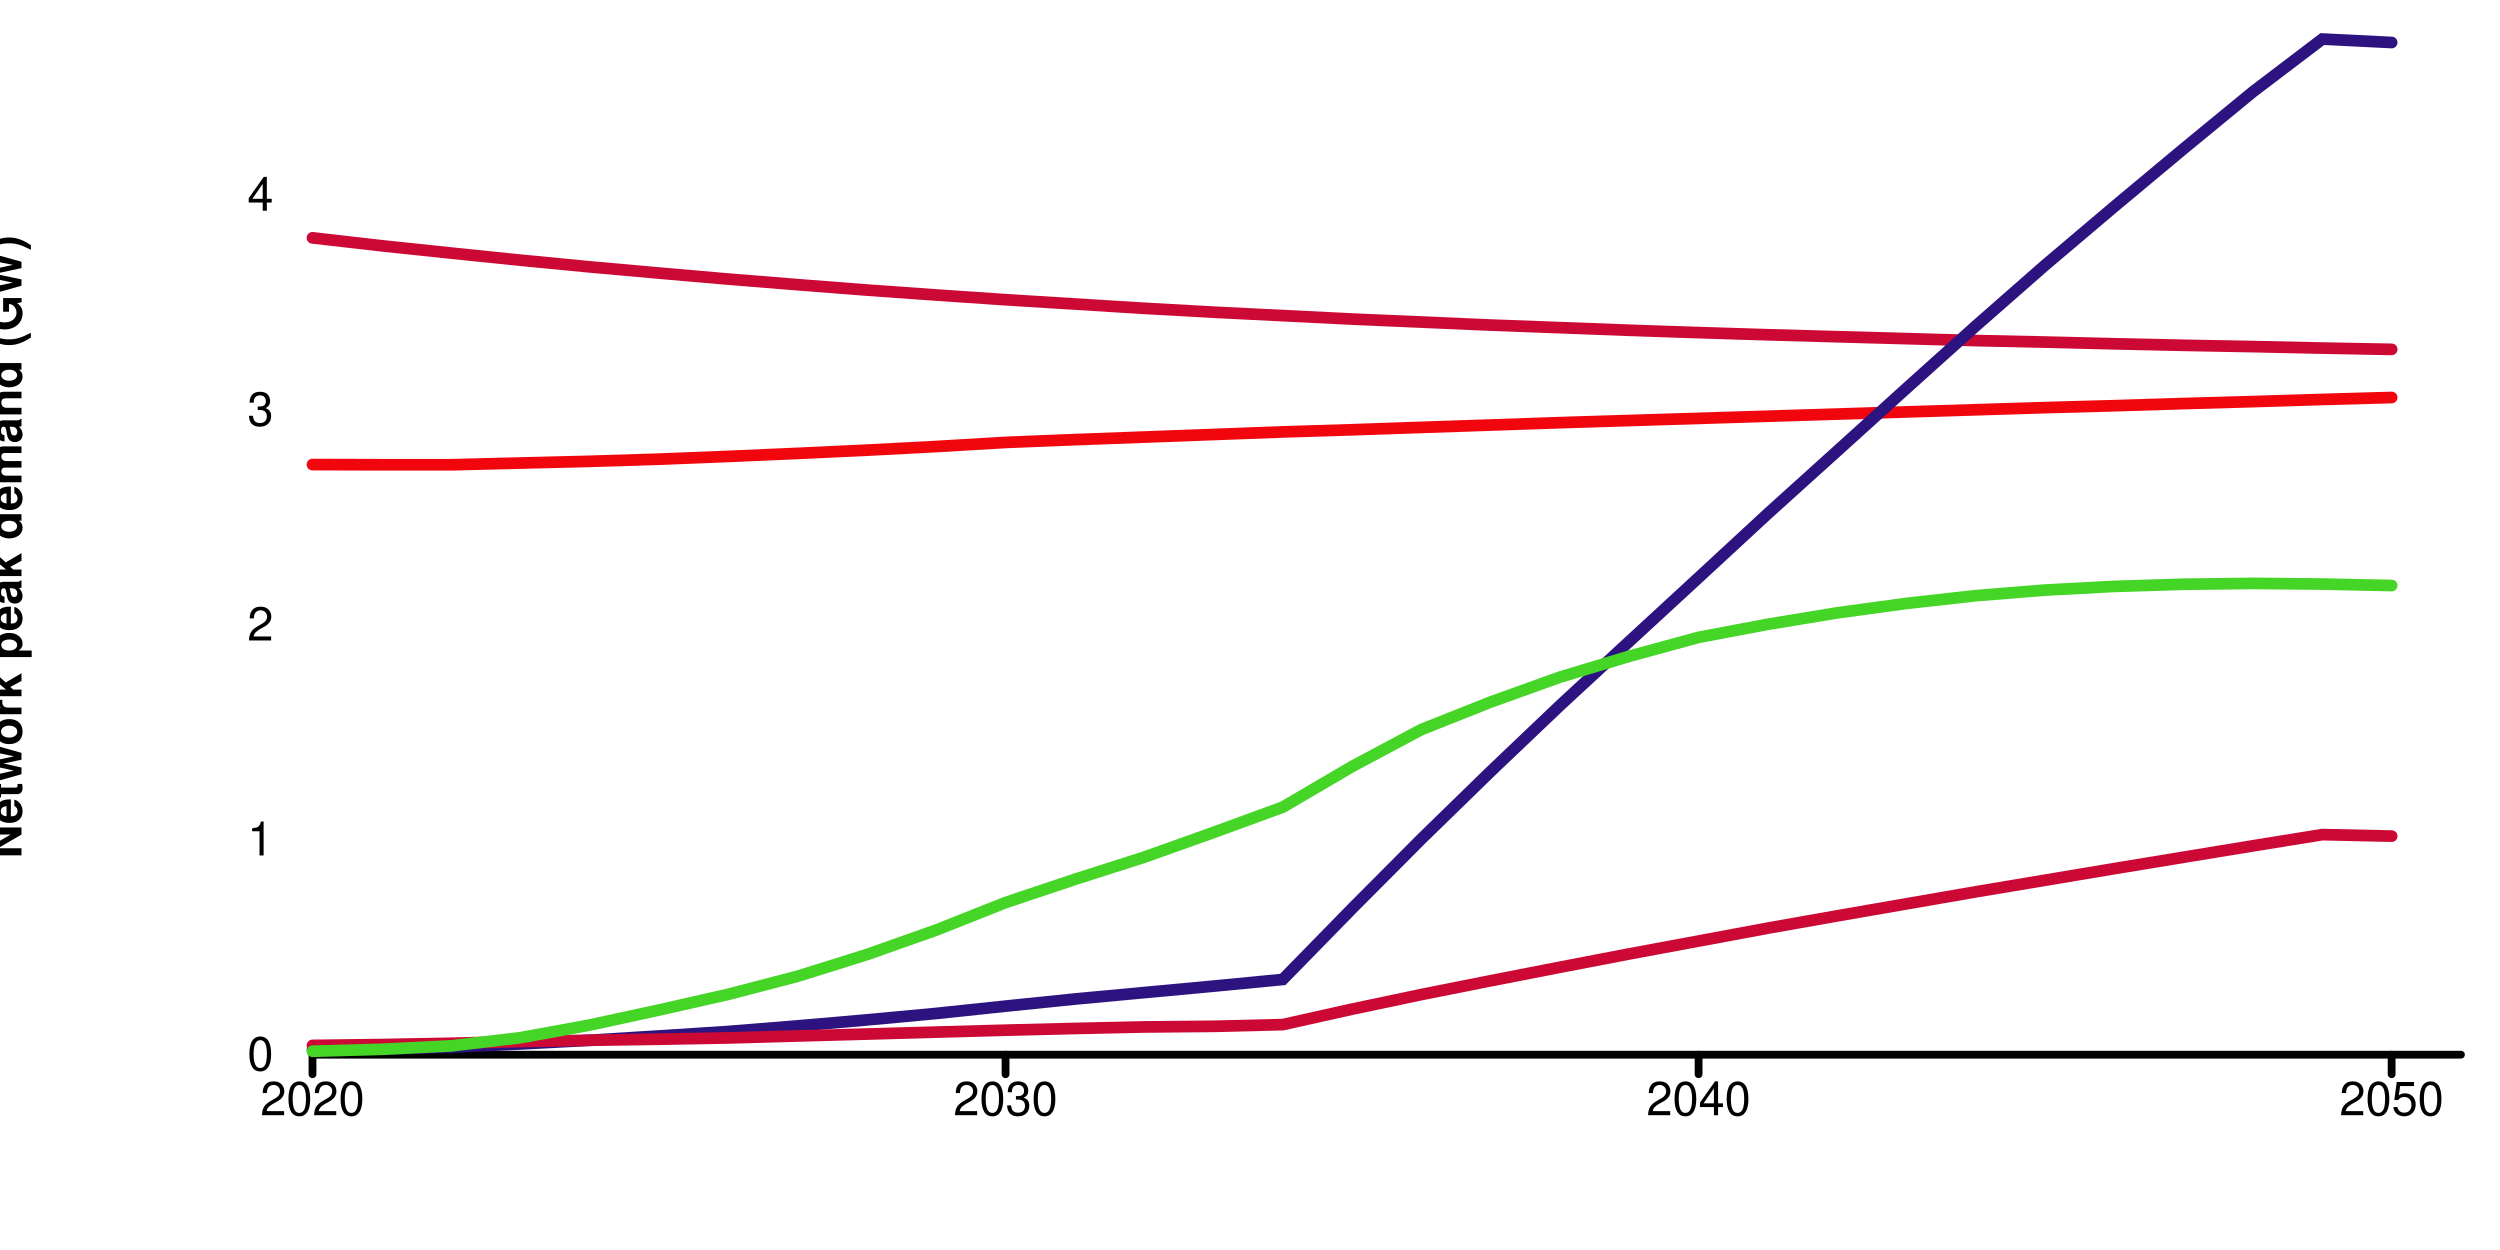
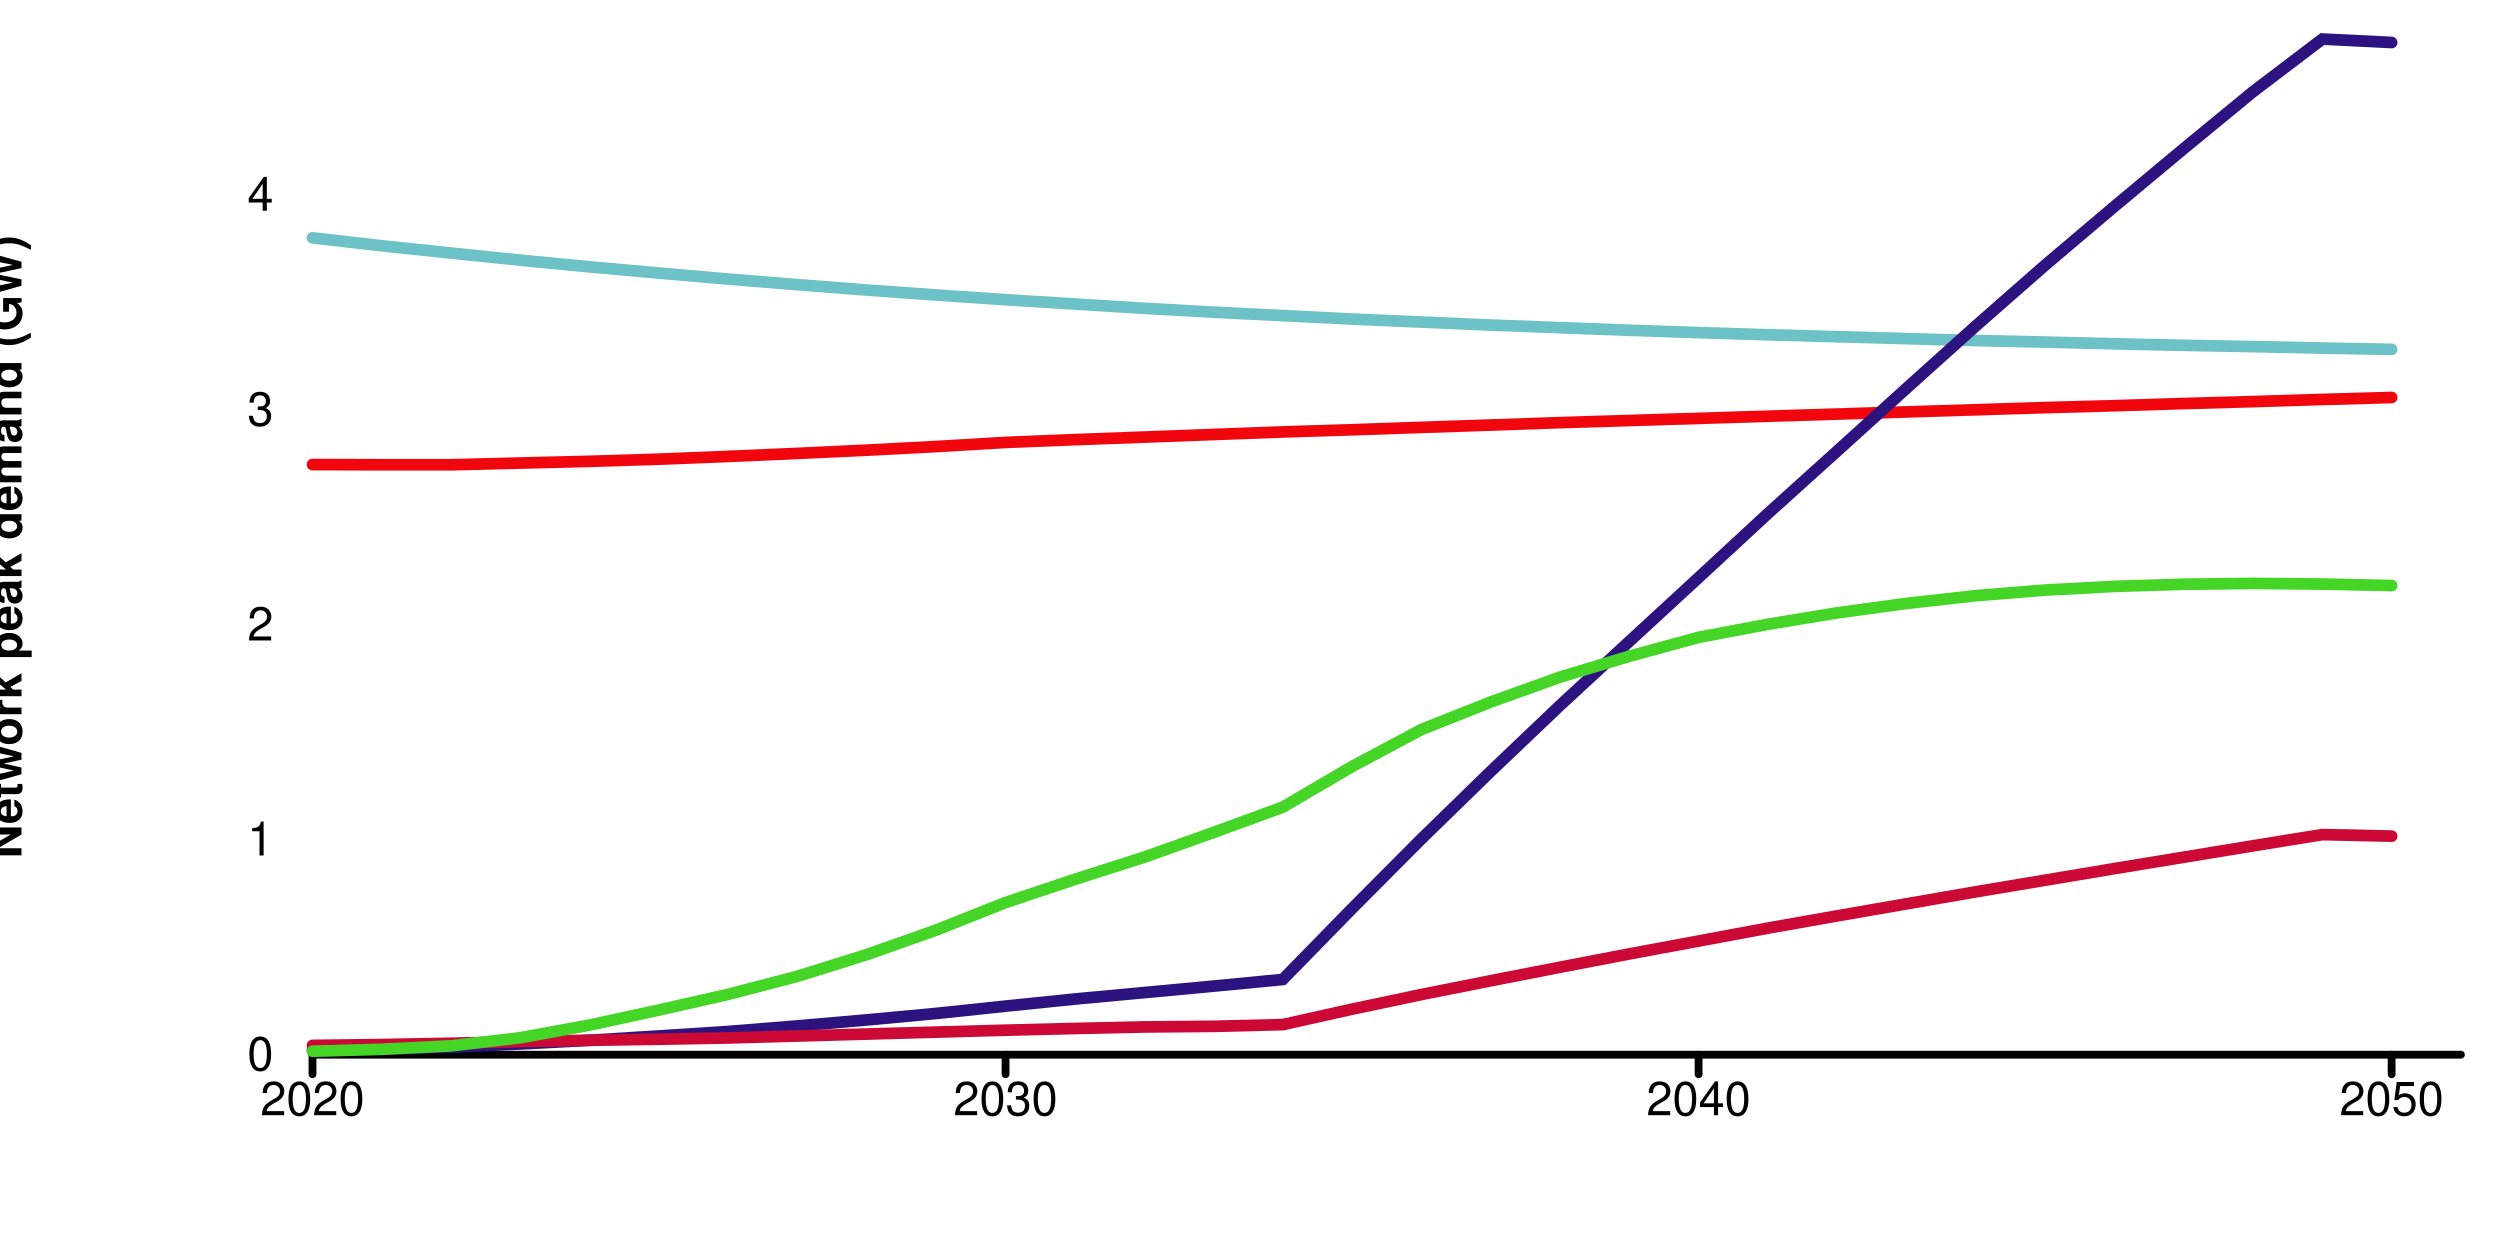
<svg xmlns="http://www.w3.org/2000/svg" width="640" height="320" viewBox="0 0 640 320" style="overflow:display" preserveAspectRatio="xMinYMin meet" overflow="visible">
  <defs>
    <style>
	.data-series path.line { fill-opacity: 0; }
	.data-series path.line.dotted { stroke-dasharray: 12 20 }
	.data-series circle { display: none; }
	.data-series:hover path.line, .data-series.on path.line { stroke-width: 5; }
	.data-series:hover circle, .data-series.on circle { display: inline; }
	.data-series circle:hover, .data-series circle.on { r: 6px!important; fill: black; }
	.grid { font-family: "Helvetica Neue",Helvetica,Arial,"Lucida Grande",sans-serif; }
	.grid line { stroke: rgb(0,0,0); stroke-width: 2; stroke-linecap: round; }
	.grid.grid-x text { text-anchor: middle; dominant-baseline: hanging; transform: translateY(10px); }
	.grid.grid-y text { text-anchor: end; dominant-baseline: middle; transform: translateX(-10px); }
	</style>
  </defs>
  <g class="grid grid-y">
    <line x1="80" y1="270" x2="630" y2="270" data-left="80" />
    <text x="80" y="270" text-anchor="end">0</text>
    <text x="80" y="214.985" text-anchor="end">1</text>
    <text x="80" y="159.97" text-anchor="end">2</text>
    <text x="80" y="104.956" text-anchor="end">3</text>
    <text x="80" y="49.941" text-anchor="end">4</text>
    <text style="text-anchor:middle;dominant-baseline:hanging;font-weight:bold;transform: translateY(140px) rotate(-90deg);">Network peak demand (GW)</text>
  </g>
  <g class="grid grid-x">
    <line class="tick" x1="80" y1="270" x2="80" y2="275" />
    <text x="80" y="270" text-anchor="middle">2020</text>
    <line class="tick" x1="257.419" y1="270" x2="257.419" y2="275" />
    <text x="257.419" y="270" text-anchor="middle">2030</text>
    <line class="tick" x1="434.839" y1="270" x2="434.839" y2="275" />
    <text x="434.839" y="270" text-anchor="middle">2040</text>
    <line class="tick" x1="612.258" y1="270" x2="612.258" y2="275" />
    <text x="612.258" y="270" text-anchor="middle">2050</text>
    <text style="text-anchor:middle;dominant-baseline:hanging;font-weight:bold;transform: translateY(140px) rotate(-90deg);" />
  </g>
  <g data-scenario="domestic" class="data-series">
    <path d="M 80.00,118.93L 97.74,118.98L 115.48,118.98L 133.23,118.54L 150.97,118.10L 168.71,117.55L 186.45,116.84L 204.19,116.07L 221.94,115.24L 239.68,114.31L 257.42,113.26L 275.16,112.55L 292.90,111.89L 310.65,111.23L 328.39,110.57L 346.13,110.02L 363.87,109.41L 381.61,108.81L 399.35,108.20L 417.10,107.65L 434.84,107.10L 452.58,106.55L 470.32,106.00L 488.06,105.45L 505.81,104.90L 523.55,104.35L 541.29,103.86L 559.03,103.31L 576.77,102.81L 594.52,102.26L 612.26,101.76" id="Domestic" class="line" stroke="#F1060E" stroke-width="3" stroke-linecap="round" />
    <circle cx="80.00" cy="118.93" data-y="2.746" data-x="2020" r="4" fill="#F1060E" />
    <circle cx="97.74" cy="118.98" data-y="2.745" data-x="2021" r="4" fill="#F1060E" />
    <circle cx="115.48" cy="118.98" data-y="2.745" data-x="2022" r="4" fill="#F1060E" />
    <circle cx="133.23" cy="118.54" data-y="2.753" data-x="2023" r="4" fill="#F1060E" />
    <circle cx="150.97" cy="118.10" data-y="2.761" data-x="2024" r="4" fill="#F1060E" />
    <circle cx="168.71" cy="117.55" data-y="2.771" data-x="2025" r="4" fill="#F1060E" />
    <circle cx="186.45" cy="116.84" data-y="2.784" data-x="2026" r="4" fill="#F1060E" />
    <circle cx="204.19" cy="116.07" data-y="2.798" data-x="2027" r="4" fill="#F1060E" />
    <circle cx="221.94" cy="115.24" data-y="2.813" data-x="2028" r="4" fill="#F1060E" />
    <circle cx="239.68" cy="114.31" data-y="2.830" data-x="2029" r="4" fill="#F1060E" />
    <circle cx="257.42" cy="113.26" data-y="2.849" data-x="2030" r="4" fill="#F1060E" />
    <circle cx="275.16" cy="112.55" data-y="2.862" data-x="2031" r="4" fill="#F1060E" />
    <circle cx="292.90" cy="111.89" data-y="2.874" data-x="2032" r="4" fill="#F1060E" />
    <circle cx="310.65" cy="111.23" data-y="2.886" data-x="2033" r="4" fill="#F1060E" />
    <circle cx="328.39" cy="110.57" data-y="2.898" data-x="2034" r="4" fill="#F1060E" />
    <circle cx="346.13" cy="110.02" data-y="2.908" data-x="2035" r="4" fill="#F1060E" />
    <circle cx="363.87" cy="109.41" data-y="2.919" data-x="2036" r="4" fill="#F1060E" />
    <circle cx="381.61" cy="108.81" data-y="2.930" data-x="2037" r="4" fill="#F1060E" />
    <circle cx="399.35" cy="108.20" data-y="2.941" data-x="2038" r="4" fill="#F1060E" />
    <circle cx="417.10" cy="107.65" data-y="2.951" data-x="2039" r="4" fill="#F1060E" />
    <circle cx="434.84" cy="107.10" data-y="2.961" data-x="2040" r="4" fill="#F1060E" />
    <circle cx="452.58" cy="106.55" data-y="2.971" data-x="2041" r="4" fill="#F1060E" />
    <circle cx="470.32" cy="106.00" data-y="2.981" data-x="2042" r="4" fill="#F1060E" />
    <circle cx="488.06" cy="105.45" data-y="2.991" data-x="2043" r="4" fill="#F1060E" />
    <circle cx="505.81" cy="104.90" data-y="3.001" data-x="2044" r="4" fill="#F1060E" />
    <circle cx="523.55" cy="104.35" data-y="3.011" data-x="2045" r="4" fill="#F1060E" />
    <circle cx="541.29" cy="103.86" data-y="3.020" data-x="2046" r="4" fill="#F1060E" />
    <circle cx="559.03" cy="103.31" data-y="3.030" data-x="2047" r="4" fill="#F1060E" />
    <circle cx="576.77" cy="102.81" data-y="3.039" data-x="2048" r="4" fill="#F1060E" />
    <circle cx="594.52" cy="102.26" data-y="3.049" data-x="2049" r="4" fill="#F1060E" />
    <circle cx="612.26" cy="101.76" data-y="3.058" data-x="2050" r="4" fill="#F1060E" />
  </g>
  <g data-scenario="i-and-c" class="data-series">
-     <path d="M 80.00,60.89L 97.74,62.92L 115.48,64.79L 133.23,66.61L 150.97,68.32L 168.71,69.91L 186.45,71.45L 204.19,72.88L 221.94,74.26L 239.68,75.52L 257.42,76.73L 275.16,77.83L 292.90,78.93L 310.65,79.92L 328.39,80.80L 346.13,81.68L 363.87,82.45L 381.61,83.22L 399.35,83.88L 417.10,84.55L 434.84,85.15L 452.58,85.70L 470.32,86.20L 488.06,86.69L 505.81,87.19L 523.55,87.57L 541.29,88.01L 559.03,88.40L 576.77,88.73L 594.52,89.11L 612.26,89.44" id="I &amp; C" class="line" stroke="#cc0935" stroke-width="3" stroke-linecap="round" />
-     <circle cx="80.00" cy="60.89" data-y="3.801" data-x="2020" r="4" fill="#cc0935" />
-     <circle cx="97.74" cy="62.92" data-y="3.764" data-x="2021" r="4" fill="#cc0935" />
-     <circle cx="115.48" cy="64.79" data-y="3.730" data-x="2022" r="4" fill="#cc0935" />
-     <circle cx="133.23" cy="66.61" data-y="3.697" data-x="2023" r="4" fill="#cc0935" />
-     <circle cx="150.97" cy="68.32" data-y="3.666" data-x="2024" r="4" fill="#cc0935" />
-     <circle cx="168.71" cy="69.91" data-y="3.637" data-x="2025" r="4" fill="#cc0935" />
-     <circle cx="186.45" cy="71.45" data-y="3.609" data-x="2026" r="4" fill="#cc0935" />
-     <circle cx="204.19" cy="72.88" data-y="3.583" data-x="2027" r="4" fill="#cc0935" />
-     <circle cx="221.94" cy="74.26" data-y="3.558" data-x="2028" r="4" fill="#cc0935" />
-     <circle cx="239.68" cy="75.52" data-y="3.535" data-x="2029" r="4" fill="#cc0935" />
-     <circle cx="257.42" cy="76.73" data-y="3.513" data-x="2030" r="4" fill="#cc0935" />
-     <circle cx="275.16" cy="77.83" data-y="3.493" data-x="2031" r="4" fill="#cc0935" />
-     <circle cx="292.90" cy="78.93" data-y="3.473" data-x="2032" r="4" fill="#cc0935" />
-     <circle cx="310.65" cy="79.92" data-y="3.455" data-x="2033" r="4" fill="#cc0935" />
-     <circle cx="328.39" cy="80.80" data-y="3.439" data-x="2034" r="4" fill="#cc0935" />
-     <circle cx="346.13" cy="81.68" data-y="3.423" data-x="2035" r="4" fill="#cc0935" />
-     <circle cx="363.87" cy="82.45" data-y="3.409" data-x="2036" r="4" fill="#cc0935" />
-     <circle cx="381.61" cy="83.22" data-y="3.395" data-x="2037" r="4" fill="#cc0935" />
-     <circle cx="399.35" cy="83.88" data-y="3.383" data-x="2038" r="4" fill="#cc0935" />
-     <circle cx="417.10" cy="84.55" data-y="3.371" data-x="2039" r="4" fill="#cc0935" />
-     <circle cx="434.84" cy="85.15" data-y="3.360" data-x="2040" r="4" fill="#cc0935" />
-     <circle cx="452.58" cy="85.70" data-y="3.350" data-x="2041" r="4" fill="#cc0935" />
-     <circle cx="470.32" cy="86.20" data-y="3.341" data-x="2042" r="4" fill="#cc0935" />
-     <circle cx="488.06" cy="86.69" data-y="3.332" data-x="2043" r="4" fill="#cc0935" />
-     <circle cx="505.81" cy="87.19" data-y="3.323" data-x="2044" r="4" fill="#cc0935" />
-     <circle cx="523.55" cy="87.57" data-y="3.316" data-x="2045" r="4" fill="#cc0935" />
-     <circle cx="541.29" cy="88.01" data-y="3.308" data-x="2046" r="4" fill="#cc0935" />
-     <circle cx="559.03" cy="88.40" data-y="3.301" data-x="2047" r="4" fill="#cc0935" />
-     <circle cx="576.77" cy="88.73" data-y="3.295" data-x="2048" r="4" fill="#cc0935" />
-     <circle cx="594.52" cy="89.11" data-y="3.288" data-x="2049" r="4" fill="#cc0935" />
-     <circle cx="612.26" cy="89.44" data-y="3.282" data-x="2050" r="4" fill="#cc0935" />
+     <path d="M 80.00,60.89L 97.74,62.92L 115.48,64.79L 133.23,66.61L 150.97,68.32L 168.71,69.91L 186.45,71.45L 204.19,72.88L 221.94,74.26L 239.68,75.52L 257.42,76.73L 275.16,77.83L 292.90,78.93L 310.65,79.92L 328.39,80.80L 346.13,81.68L 363.87,82.45L 381.61,83.22L 399.35,83.88L 417.10,84.55L 434.84,85.15L 452.58,85.70L 470.32,86.20L 488.06,86.69L 505.81,87.19L 523.55,87.57L 541.29,88.01L 559.03,88.40L 576.77,88.73L 594.52,89.11L 612.26,89.44" id="I &amp; C" class="line" stroke="#6DC2C7" stroke-width="3" stroke-linecap="round" />
+     <circle cx="80.00" cy="60.89" data-y="3.801" data-x="2020" r="4" fill="#6DC2C7" />
+     <circle cx="97.74" cy="62.92" data-y="3.764" data-x="2021" r="4" fill="#6DC2C7" />
+     <circle cx="115.48" cy="64.79" data-y="3.730" data-x="2022" r="4" fill="#6DC2C7" />
+     <circle cx="133.23" cy="66.61" data-y="3.697" data-x="2023" r="4" fill="#6DC2C7" />
+     <circle cx="150.97" cy="68.32" data-y="3.666" data-x="2024" r="4" fill="#6DC2C7" />
+     <circle cx="168.71" cy="69.91" data-y="3.637" data-x="2025" r="4" fill="#6DC2C7" />
+     <circle cx="186.45" cy="71.45" data-y="3.609" data-x="2026" r="4" fill="#6DC2C7" />
+     <circle cx="204.19" cy="72.88" data-y="3.583" data-x="2027" r="4" fill="#6DC2C7" />
+     <circle cx="221.94" cy="74.26" data-y="3.558" data-x="2028" r="4" fill="#6DC2C7" />
+     <circle cx="239.68" cy="75.52" data-y="3.535" data-x="2029" r="4" fill="#6DC2C7" />
+     <circle cx="257.42" cy="76.73" data-y="3.513" data-x="2030" r="4" fill="#6DC2C7" />
+     <circle cx="275.16" cy="77.83" data-y="3.493" data-x="2031" r="4" fill="#6DC2C7" />
+     <circle cx="292.90" cy="78.93" data-y="3.473" data-x="2032" r="4" fill="#6DC2C7" />
+     <circle cx="310.65" cy="79.92" data-y="3.455" data-x="2033" r="4" fill="#6DC2C7" />
+     <circle cx="328.39" cy="80.80" data-y="3.439" data-x="2034" r="4" fill="#6DC2C7" />
+     <circle cx="346.13" cy="81.68" data-y="3.423" data-x="2035" r="4" fill="#6DC2C7" />
+     <circle cx="363.87" cy="82.45" data-y="3.409" data-x="2036" r="4" fill="#6DC2C7" />
+     <circle cx="381.61" cy="83.22" data-y="3.395" data-x="2037" r="4" fill="#6DC2C7" />
+     <circle cx="399.35" cy="83.88" data-y="3.383" data-x="2038" r="4" fill="#6DC2C7" />
+     <circle cx="417.10" cy="84.55" data-y="3.371" data-x="2039" r="4" fill="#6DC2C7" />
+     <circle cx="434.84" cy="85.15" data-y="3.360" data-x="2040" r="4" fill="#6DC2C7" />
+     <circle cx="452.58" cy="85.70" data-y="3.350" data-x="2041" r="4" fill="#6DC2C7" />
+     <circle cx="470.32" cy="86.20" data-y="3.341" data-x="2042" r="4" fill="#6DC2C7" />
+     <circle cx="488.06" cy="86.69" data-y="3.332" data-x="2043" r="4" fill="#6DC2C7" />
+     <circle cx="505.81" cy="87.19" data-y="3.323" data-x="2044" r="4" fill="#6DC2C7" />
+     <circle cx="523.55" cy="87.57" data-y="3.316" data-x="2045" r="4" fill="#6DC2C7" />
+     <circle cx="541.29" cy="88.01" data-y="3.308" data-x="2046" r="4" fill="#6DC2C7" />
+     <circle cx="559.03" cy="88.40" data-y="3.301" data-x="2047" r="4" fill="#6DC2C7" />
+     <circle cx="576.77" cy="88.73" data-y="3.295" data-x="2048" r="4" fill="#6DC2C7" />
+     <circle cx="594.52" cy="89.11" data-y="3.288" data-x="2049" r="4" fill="#6DC2C7" />
+     <circle cx="612.26" cy="89.44" data-y="3.282" data-x="2050" r="4" fill="#6DC2C7" />
  </g>
  <g data-scenario="heat-pumps---domestic" class="data-series">
    <path d="M 80.00,268.73L 97.74,268.57L 115.48,268.07L 133.23,267.25L 150.97,266.31L 168.71,265.21L 186.45,264.06L 204.19,262.63L 221.94,261.09L 239.68,259.44L 257.42,257.57L 275.16,255.75L 292.90,254.10L 310.65,252.45L 328.39,250.74L 346.13,232.59L 363.87,214.77L 381.61,197.49L 399.35,180.60L 417.10,164.21L 434.84,147.87L 452.58,131.47L 470.32,115.46L 488.06,99.40L 505.81,83.44L 523.55,67.88L 541.29,52.86L 559.03,38.06L 576.77,23.48L 594.52,10.00L 612.26,10.88" id="Heat pumps - domestic" class="line" stroke="#2D137F" stroke-width="3" stroke-linecap="round" />
    <circle cx="80.00" cy="268.73" data-y="0.023" data-x="2020" r="4" fill="#2D137F" />
    <circle cx="97.74" cy="268.57" data-y="0.026" data-x="2021" r="4" fill="#2D137F" />
    <circle cx="115.48" cy="268.07" data-y="0.035" data-x="2022" r="4" fill="#2D137F" />
    <circle cx="133.23" cy="267.25" data-y="0.050" data-x="2023" r="4" fill="#2D137F" />
    <circle cx="150.97" cy="266.31" data-y="0.067" data-x="2024" r="4" fill="#2D137F" />
    <circle cx="168.71" cy="265.21" data-y="0.087" data-x="2025" r="4" fill="#2D137F" />
    <circle cx="186.45" cy="264.06" data-y="0.108" data-x="2026" r="4" fill="#2D137F" />
    <circle cx="204.19" cy="262.63" data-y="0.134" data-x="2027" r="4" fill="#2D137F" />
    <circle cx="221.94" cy="261.09" data-y="0.162" data-x="2028" r="4" fill="#2D137F" />
    <circle cx="239.68" cy="259.44" data-y="0.192" data-x="2029" r="4" fill="#2D137F" />
    <circle cx="257.42" cy="257.57" data-y="0.226" data-x="2030" r="4" fill="#2D137F" />
    <circle cx="275.16" cy="255.75" data-y="0.259" data-x="2031" r="4" fill="#2D137F" />
    <circle cx="292.90" cy="254.10" data-y="0.289" data-x="2032" r="4" fill="#2D137F" />
    <circle cx="310.65" cy="252.45" data-y="0.319" data-x="2033" r="4" fill="#2D137F" />
    <circle cx="328.39" cy="250.74" data-y="0.350" data-x="2034" r="4" fill="#2D137F" />
    <circle cx="346.13" cy="232.59" data-y="0.680" data-x="2035" r="4" fill="#2D137F" />
    <circle cx="363.87" cy="214.77" data-y="1.004" data-x="2036" r="4" fill="#2D137F" />
    <circle cx="381.61" cy="197.49" data-y="1.318" data-x="2037" r="4" fill="#2D137F" />
    <circle cx="399.35" cy="180.60" data-y="1.625" data-x="2038" r="4" fill="#2D137F" />
    <circle cx="417.10" cy="164.21" data-y="1.923" data-x="2039" r="4" fill="#2D137F" />
    <circle cx="434.84" cy="147.87" data-y="2.220" data-x="2040" r="4" fill="#2D137F" />
    <circle cx="452.58" cy="131.47" data-y="2.518" data-x="2041" r="4" fill="#2D137F" />
    <circle cx="470.32" cy="115.46" data-y="2.809" data-x="2042" r="4" fill="#2D137F" />
    <circle cx="488.06" cy="99.40" data-y="3.101" data-x="2043" r="4" fill="#2D137F" />
    <circle cx="505.81" cy="83.44" data-y="3.391" data-x="2044" r="4" fill="#2D137F" />
    <circle cx="523.55" cy="67.88" data-y="3.674" data-x="2045" r="4" fill="#2D137F" />
    <circle cx="541.29" cy="52.86" data-y="3.947" data-x="2046" r="4" fill="#2D137F" />
    <circle cx="559.03" cy="38.06" data-y="4.216" data-x="2047" r="4" fill="#2D137F" />
    <circle cx="576.77" cy="23.48" data-y="4.481" data-x="2048" r="4" fill="#2D137F" />
    <circle cx="594.52" cy="10.00" data-y="4.726" data-x="2049" r="4" fill="#2D137F" />
    <circle cx="612.26" cy="10.88" data-y="4.710" data-x="2050" r="4" fill="#2D137F" />
  </g>
  <g data-scenario="heat-pumps---i-and-c" class="data-series">
    <path d="M 80.00,267.63L 97.74,267.41L 115.48,267.08L 133.23,266.64L 150.97,266.31L 168.71,266.04L 186.45,265.71L 204.19,265.21L 221.94,264.72L 239.68,264.22L 257.42,263.73L 275.16,263.29L 292.90,262.90L 310.65,262.74L 328.39,262.30L 346.13,258.34L 363.87,254.60L 381.61,251.07L 399.35,247.61L 417.10,244.20L 434.84,240.90L 452.58,237.60L 470.32,234.46L 488.06,231.38L 505.81,228.30L 523.55,225.33L 541.29,222.36L 559.03,219.44L 576.77,216.53L 594.52,213.66L 612.26,214.05" id="Heat pumps - I &amp; C" class="line" stroke="#cc0935" stroke-width="3" stroke-linecap="round" />
    <circle cx="80.00" cy="267.63" data-y="0.043" data-x="2020" r="4" fill="#cc0935" />
    <circle cx="97.74" cy="267.41" data-y="0.047" data-x="2021" r="4" fill="#cc0935" />
    <circle cx="115.48" cy="267.08" data-y="0.053" data-x="2022" r="4" fill="#cc0935" />
    <circle cx="133.23" cy="266.64" data-y="0.061" data-x="2023" r="4" fill="#cc0935" />
    <circle cx="150.97" cy="266.31" data-y="0.067" data-x="2024" r="4" fill="#cc0935" />
    <circle cx="168.71" cy="266.04" data-y="0.072" data-x="2025" r="4" fill="#cc0935" />
    <circle cx="186.45" cy="265.71" data-y="0.078" data-x="2026" r="4" fill="#cc0935" />
    <circle cx="204.19" cy="265.21" data-y="0.087" data-x="2027" r="4" fill="#cc0935" />
    <circle cx="221.94" cy="264.72" data-y="0.096" data-x="2028" r="4" fill="#cc0935" />
    <circle cx="239.68" cy="264.22" data-y="0.105" data-x="2029" r="4" fill="#cc0935" />
    <circle cx="257.42" cy="263.73" data-y="0.114" data-x="2030" r="4" fill="#cc0935" />
    <circle cx="275.16" cy="263.29" data-y="0.122" data-x="2031" r="4" fill="#cc0935" />
    <circle cx="292.90" cy="262.90" data-y="0.129" data-x="2032" r="4" fill="#cc0935" />
    <circle cx="310.65" cy="262.74" data-y="0.132" data-x="2033" r="4" fill="#cc0935" />
    <circle cx="328.39" cy="262.30" data-y="0.140" data-x="2034" r="4" fill="#cc0935" />
    <circle cx="346.13" cy="258.34" data-y="0.212" data-x="2035" r="4" fill="#cc0935" />
    <circle cx="363.87" cy="254.60" data-y="0.280" data-x="2036" r="4" fill="#cc0935" />
    <circle cx="381.61" cy="251.07" data-y="0.344" data-x="2037" r="4" fill="#cc0935" />
    <circle cx="399.35" cy="247.61" data-y="0.407" data-x="2038" r="4" fill="#cc0935" />
    <circle cx="417.10" cy="244.20" data-y="0.469" data-x="2039" r="4" fill="#cc0935" />
    <circle cx="434.84" cy="240.90" data-y="0.529" data-x="2040" r="4" fill="#cc0935" />
    <circle cx="452.58" cy="237.60" data-y="0.589" data-x="2041" r="4" fill="#cc0935" />
    <circle cx="470.32" cy="234.46" data-y="0.646" data-x="2042" r="4" fill="#cc0935" />
    <circle cx="488.06" cy="231.38" data-y="0.702" data-x="2043" r="4" fill="#cc0935" />
    <circle cx="505.81" cy="228.30" data-y="0.758" data-x="2044" r="4" fill="#cc0935" />
    <circle cx="523.55" cy="225.33" data-y="0.812" data-x="2045" r="4" fill="#cc0935" />
    <circle cx="541.29" cy="222.36" data-y="0.866" data-x="2046" r="4" fill="#cc0935" />
    <circle cx="559.03" cy="219.44" data-y="0.919" data-x="2047" r="4" fill="#cc0935" />
    <circle cx="576.77" cy="216.53" data-y="0.972" data-x="2048" r="4" fill="#cc0935" />
    <circle cx="594.52" cy="213.66" data-y="1.024" data-x="2049" r="4" fill="#cc0935" />
    <circle cx="612.26" cy="214.05" data-y="1.017" data-x="2050" r="4" fill="#cc0935" />
  </g>
  <g data-scenario="ev" class="data-series">
    <path d="M 80.00,269.12L 97.74,268.62L 115.48,267.74L 133.23,265.65L 150.97,262.41L 168.71,258.56L 186.45,254.54L 204.19,249.92L 221.94,244.36L 239.68,238.09L 257.42,231.05L 275.16,225.11L 292.90,219.44L 310.65,213.11L 328.39,206.62L 346.13,196.23L 363.87,186.76L 381.61,179.72L 399.35,173.34L 417.10,168.00L 434.84,163.16L 452.58,159.81L 470.32,156.89L 488.06,154.47L 505.81,152.49L 523.55,151.06L 541.29,150.12L 559.03,149.57L 576.77,149.35L 594.52,149.52L 612.26,149.90" id="EV" class="line" stroke="#45D526" stroke-width="3" stroke-linecap="round" />
    <circle cx="80.00" cy="269.12" data-y="0.016" data-x="2020" r="4" fill="#45D526" />
    <circle cx="97.74" cy="268.62" data-y="0.025" data-x="2021" r="4" fill="#45D526" />
    <circle cx="115.48" cy="267.74" data-y="0.041" data-x="2022" r="4" fill="#45D526" />
    <circle cx="133.23" cy="265.65" data-y="0.079" data-x="2023" r="4" fill="#45D526" />
    <circle cx="150.97" cy="262.41" data-y="0.138" data-x="2024" r="4" fill="#45D526" />
    <circle cx="168.71" cy="258.56" data-y="0.208" data-x="2025" r="4" fill="#45D526" />
    <circle cx="186.45" cy="254.54" data-y="0.281" data-x="2026" r="4" fill="#45D526" />
    <circle cx="204.19" cy="249.92" data-y="0.365" data-x="2027" r="4" fill="#45D526" />
    <circle cx="221.94" cy="244.36" data-y="0.466" data-x="2028" r="4" fill="#45D526" />
    <circle cx="239.68" cy="238.09" data-y="0.580" data-x="2029" r="4" fill="#45D526" />
    <circle cx="257.42" cy="231.05" data-y="0.708" data-x="2030" r="4" fill="#45D526" />
    <circle cx="275.16" cy="225.11" data-y="0.816" data-x="2031" r="4" fill="#45D526" />
    <circle cx="292.90" cy="219.44" data-y="0.919" data-x="2032" r="4" fill="#45D526" />
    <circle cx="310.65" cy="213.11" data-y="1.034" data-x="2033" r="4" fill="#45D526" />
    <circle cx="328.39" cy="206.62" data-y="1.152" data-x="2034" r="4" fill="#45D526" />
    <circle cx="346.13" cy="196.23" data-y="1.341" data-x="2035" r="4" fill="#45D526" />
    <circle cx="363.87" cy="186.76" data-y="1.513" data-x="2036" r="4" fill="#45D526" />
    <circle cx="381.61" cy="179.72" data-y="1.641" data-x="2037" r="4" fill="#45D526" />
    <circle cx="399.35" cy="173.34" data-y="1.757" data-x="2038" r="4" fill="#45D526" />
    <circle cx="417.10" cy="168.00" data-y="1.854" data-x="2039" r="4" fill="#45D526" />
    <circle cx="434.84" cy="163.16" data-y="1.942" data-x="2040" r="4" fill="#45D526" />
    <circle cx="452.58" cy="159.81" data-y="2.003" data-x="2041" r="4" fill="#45D526" />
    <circle cx="470.32" cy="156.89" data-y="2.056" data-x="2042" r="4" fill="#45D526" />
    <circle cx="488.06" cy="154.47" data-y="2.100" data-x="2043" r="4" fill="#45D526" />
    <circle cx="505.81" cy="152.49" data-y="2.136" data-x="2044" r="4" fill="#45D526" />
    <circle cx="523.55" cy="151.06" data-y="2.162" data-x="2045" r="4" fill="#45D526" />
    <circle cx="541.29" cy="150.12" data-y="2.179" data-x="2046" r="4" fill="#45D526" />
    <circle cx="559.03" cy="149.57" data-y="2.189" data-x="2047" r="4" fill="#45D526" />
    <circle cx="576.77" cy="149.35" data-y="2.193" data-x="2048" r="4" fill="#45D526" />
    <circle cx="594.52" cy="149.52" data-y="2.190" data-x="2049" r="4" fill="#45D526" />
    <circle cx="612.26" cy="149.90" data-y="2.183" data-x="2050" r="4" fill="#45D526" />
  </g>
</svg>
